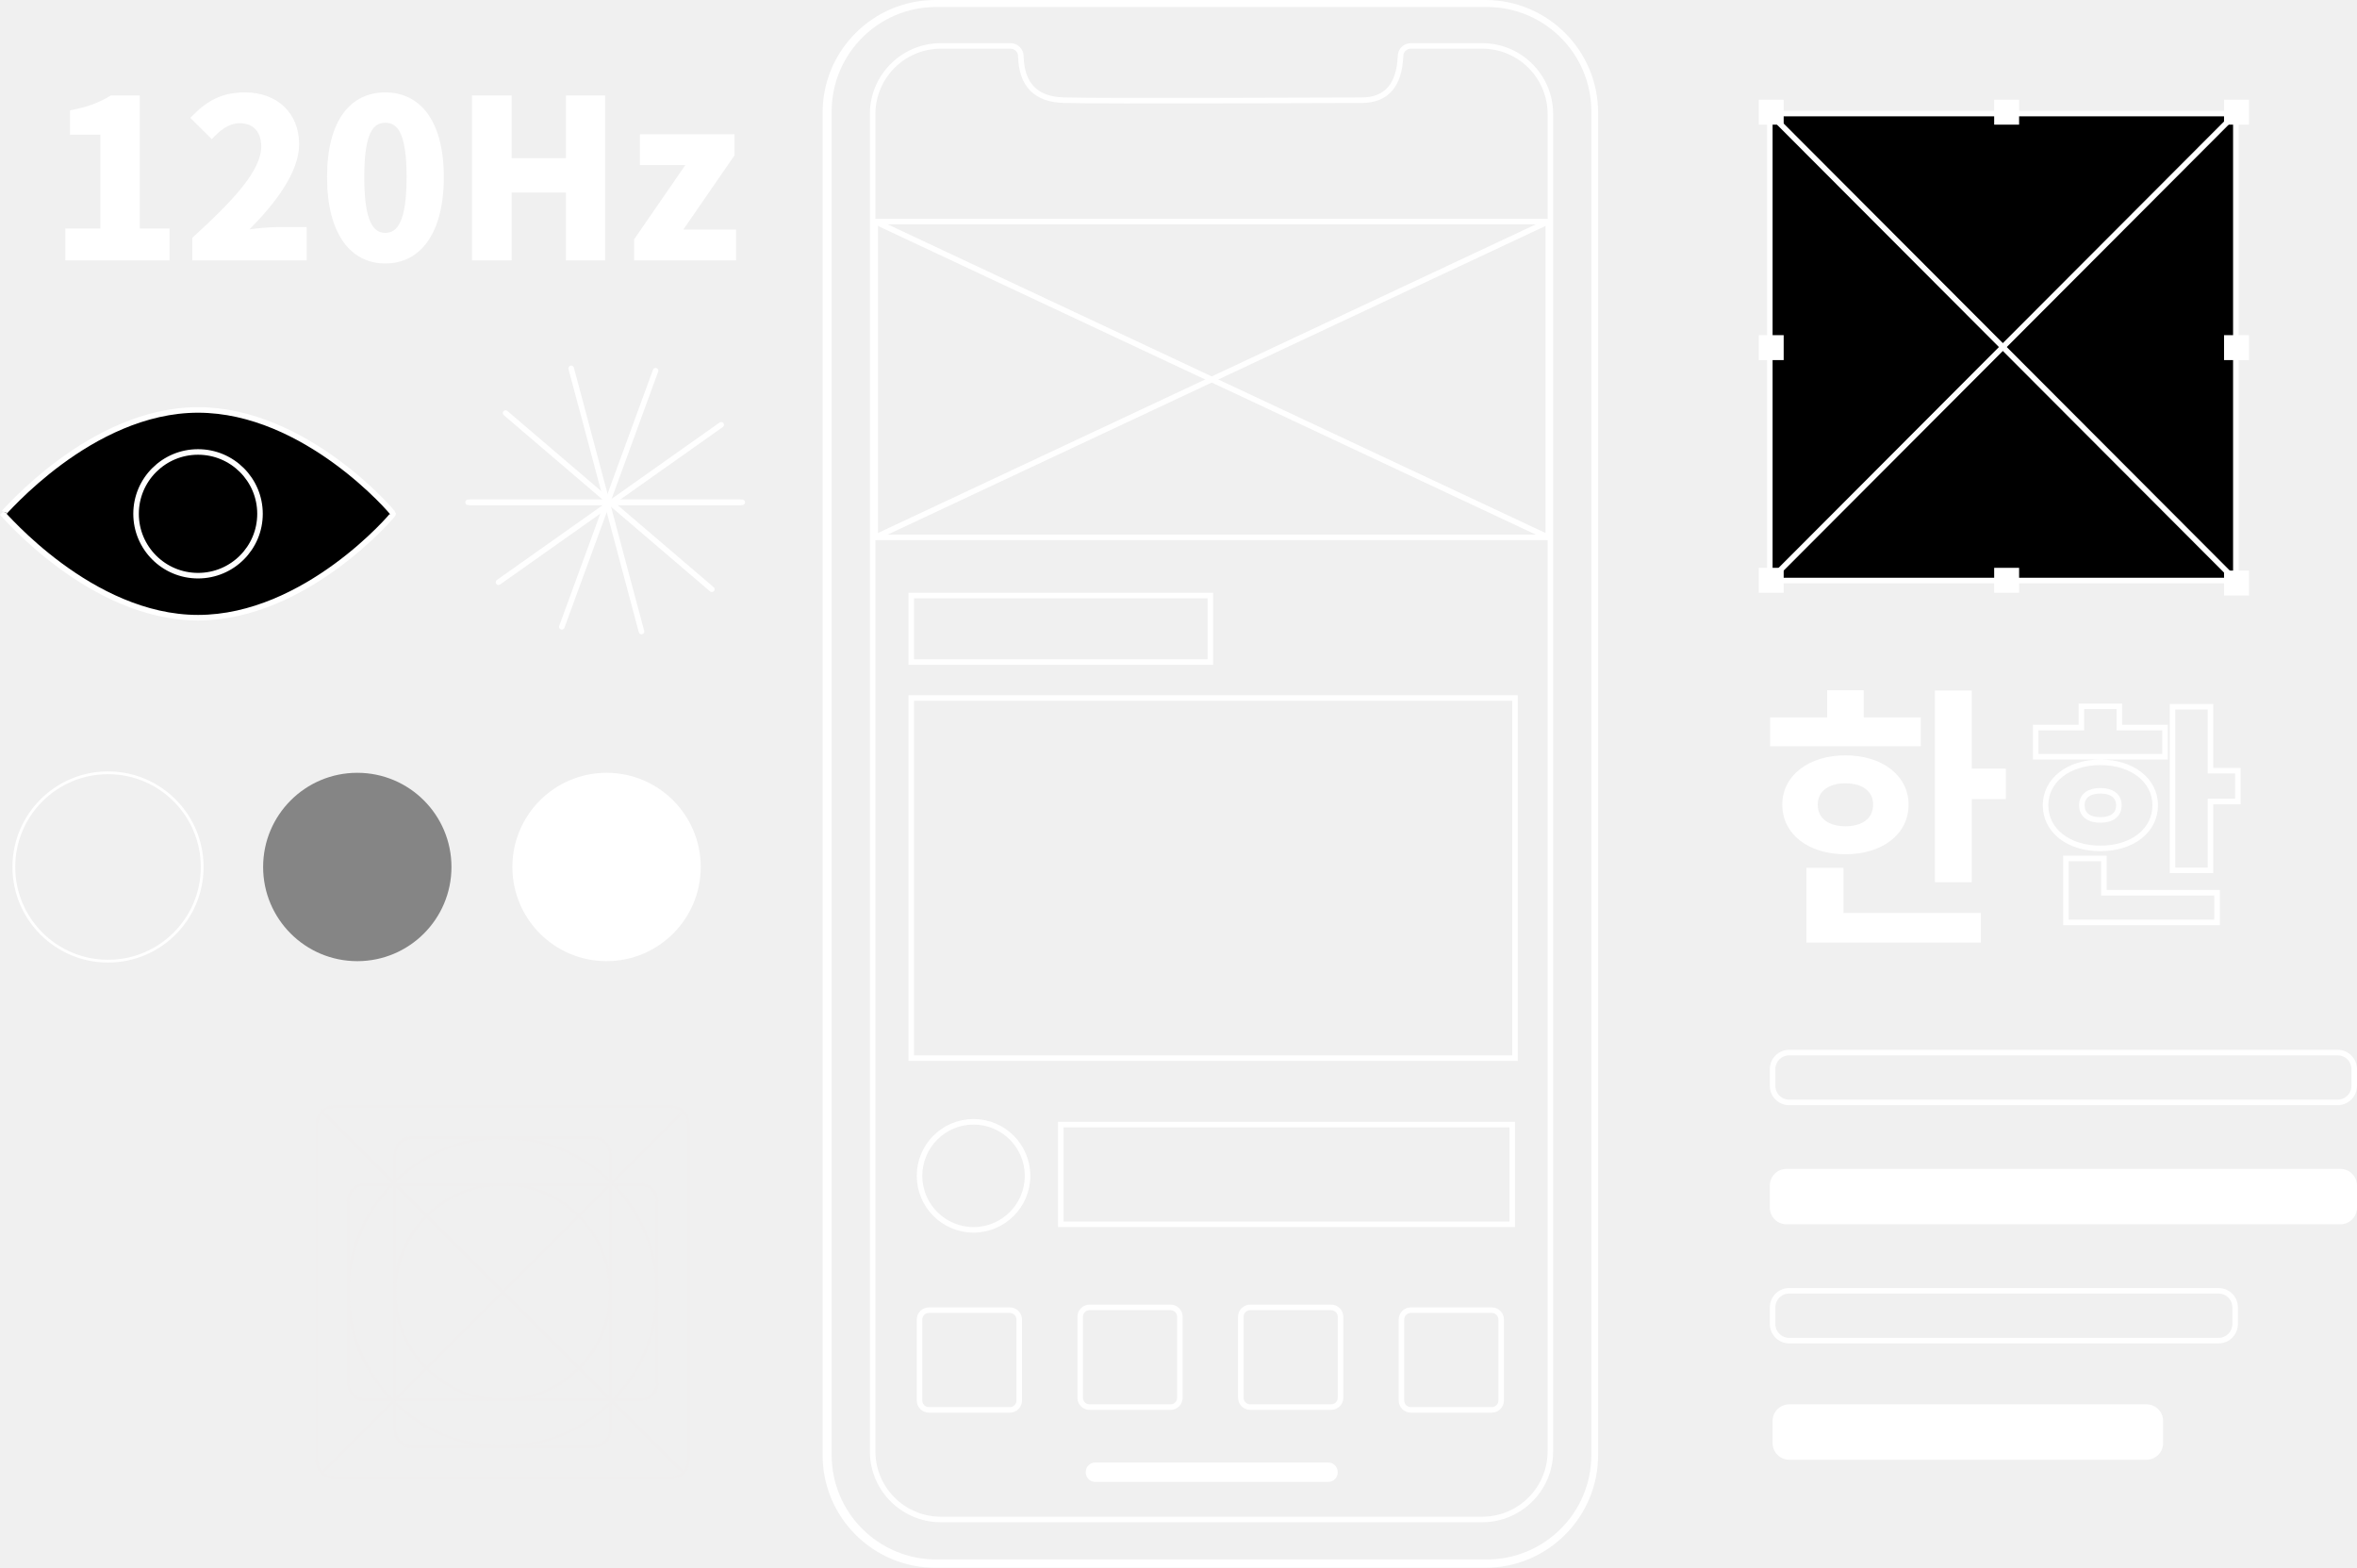
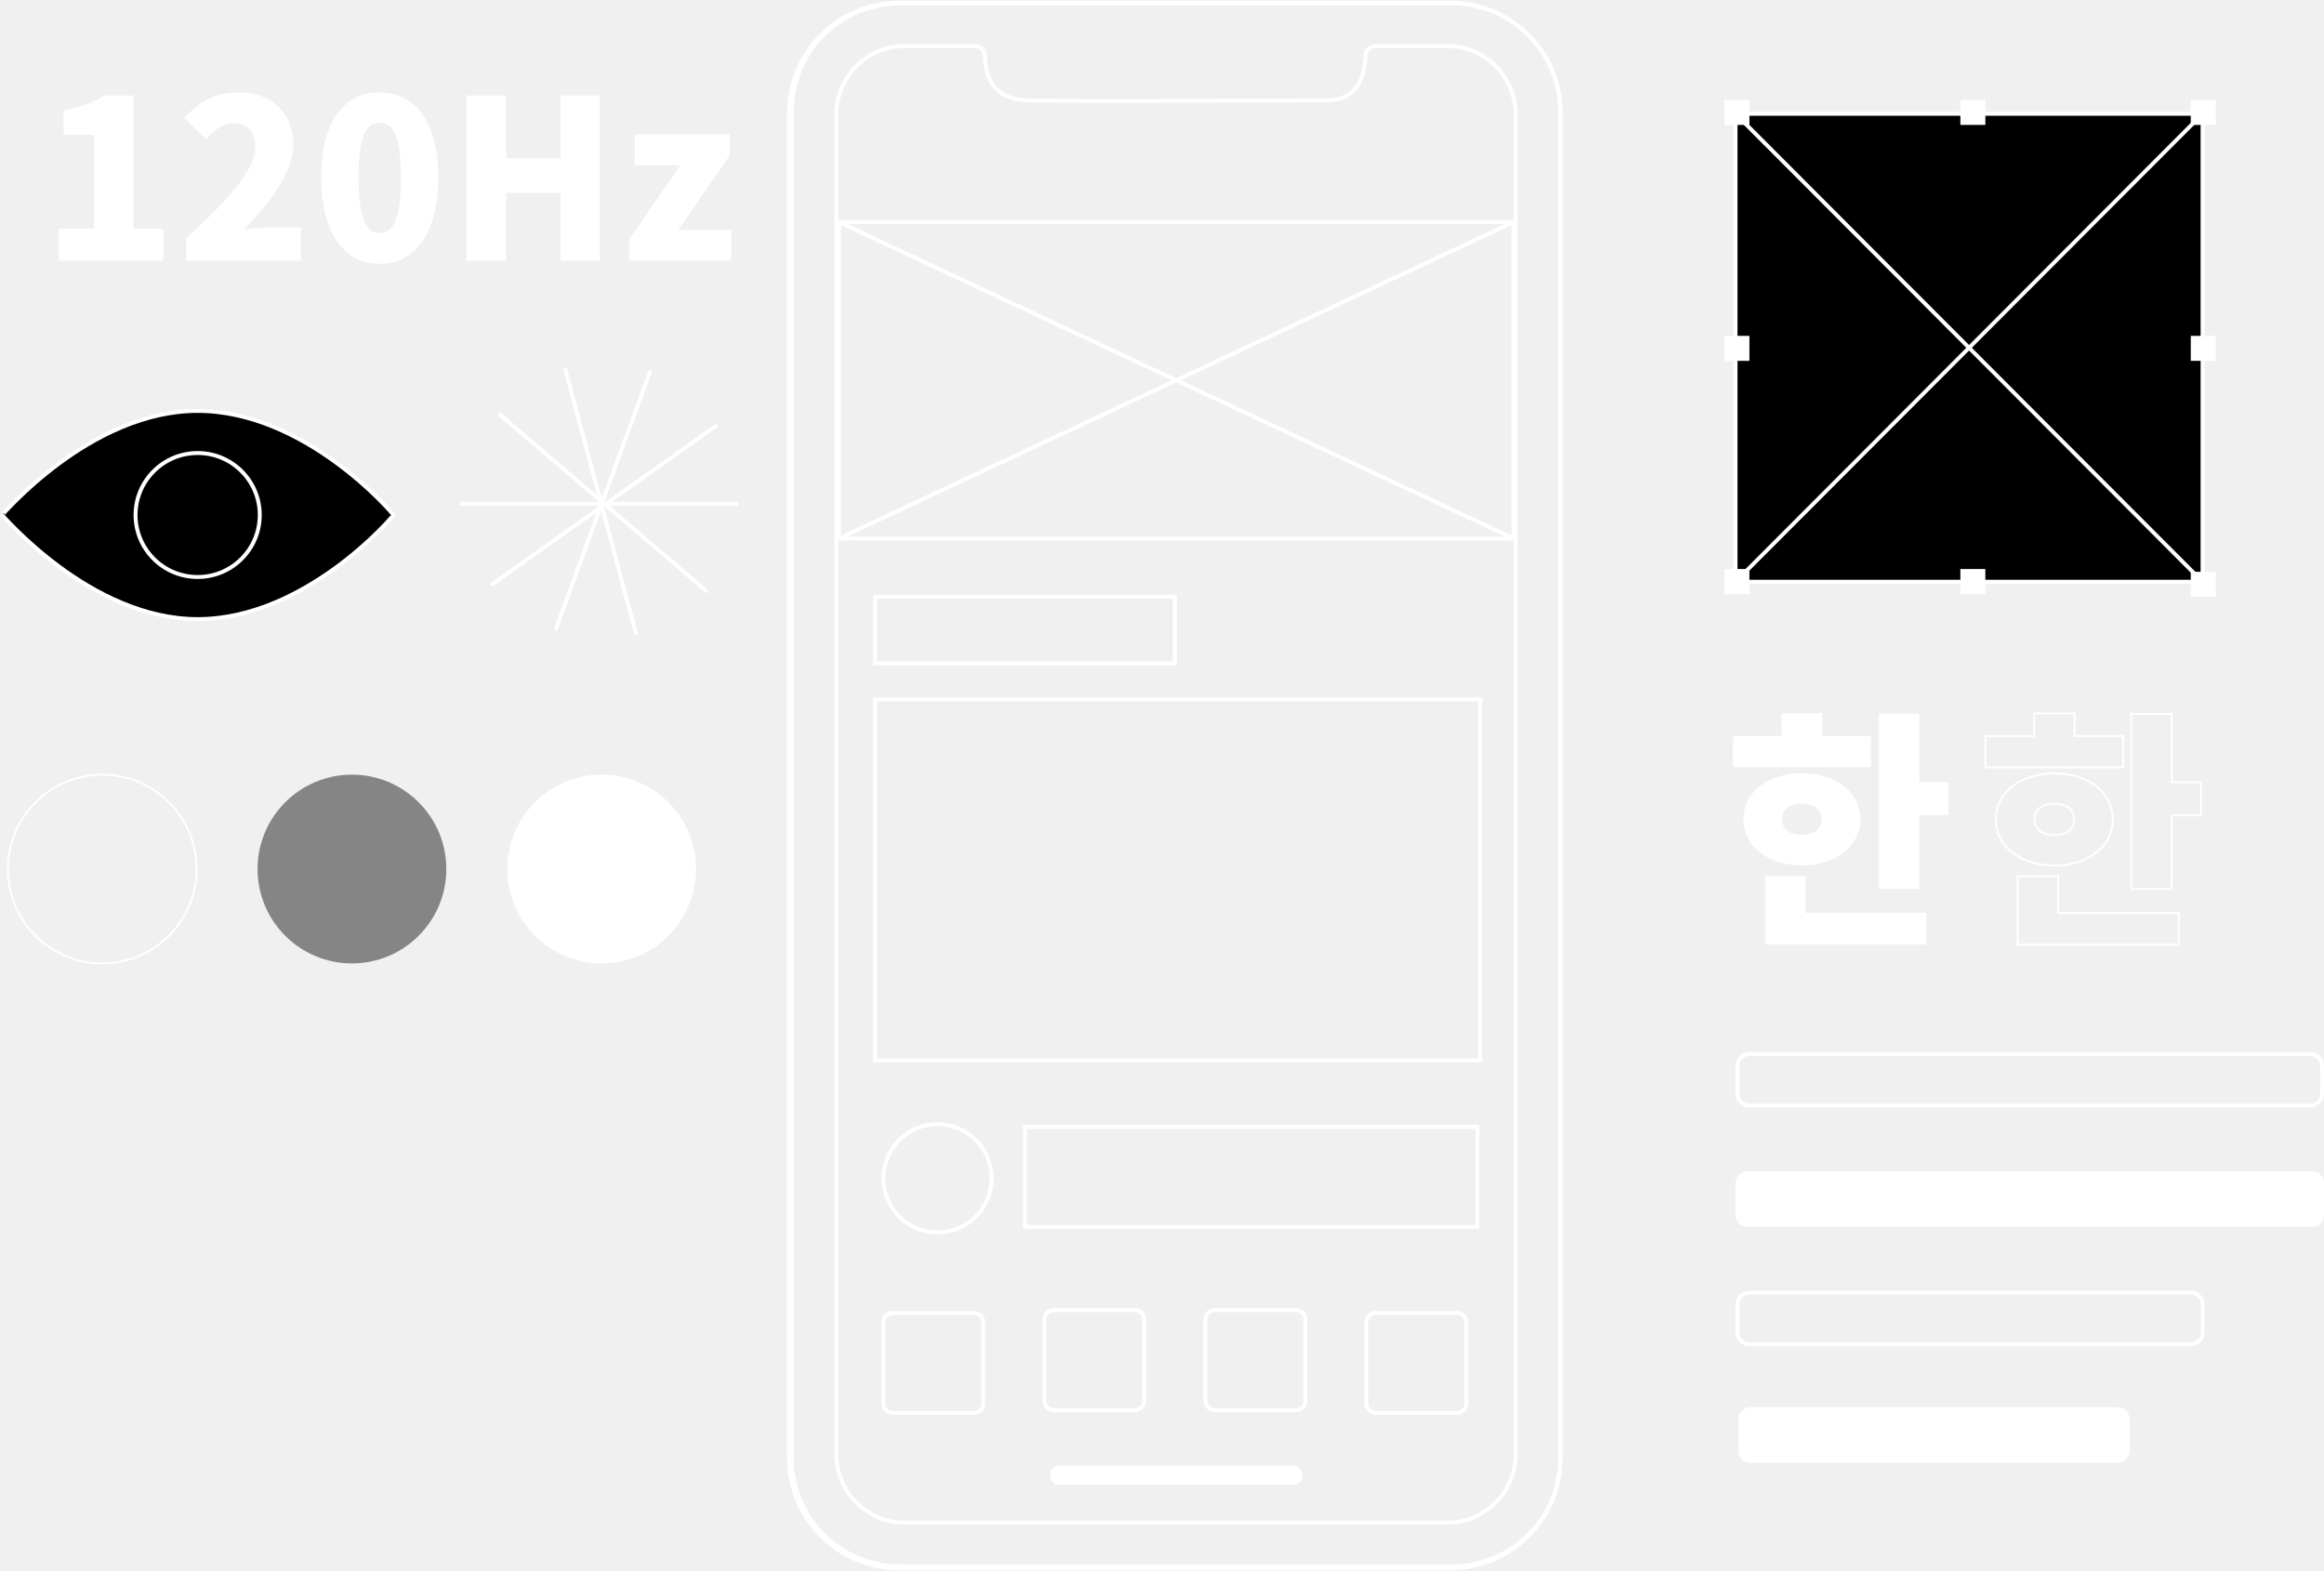
- <svg xmlns="http://www.w3.org/2000/svg" xmlns:xlink="http://www.w3.org/1999/xlink" width="851px" height="566px" viewBox="0 0 851 566" version="1.1">
+ <svg xmlns="http://www.w3.org/2000/svg" xmlns:xlink="http://www.w3.org/1999/xlink" width="1182" height="799" viewBox="0 0 1182 799">
  <defs>
-     <path d="M40.028,0.524 C18.071,0.524 0.272,18.304 0.272,40.235 L0.272,525.289 C0.272,547.221 18.071,565 40.028,565 L238.804,565 C260.76,565 278.559,547.221 278.559,525.289 L278.559,40.235 C278.559,18.304 260.76,0.524 238.804,0.524 L40.028,0.524 Z" id="path-1" />
+     <path id="main-a" d="M56.51,0.74 C25.513,0.74 0.384,25.84 0.384,56.803 L0.384,741.585 C0.384,772.547 25.513,797.647 56.51,797.647 L337.136,797.647 C368.132,797.647 393.26,772.547 393.26,741.585 L393.26,56.803 C393.26,25.84 368.132,0.74 337.136,0.74 L56.51,0.74 Z" />
  </defs>
-   <g id="Desktop" stroke="none" stroke-width="1" fill="none" fill-rule="evenodd">
-     <g id="Home" transform="translate(-294, -230)">
-       <g id="Main" transform="translate(295, 230)">
-         <g id="Group-3" transform="translate(297, 0)">
-           <mask id="mask-2" fill="white">
-             <use xlink:href="#path-1" />
-           </mask>
-           <g id="Clip-2" />
-           <path d="M40.028,0.524 L238.804,0.524 C260.761,0.524 278.559,18.303 278.559,40.235 L278.559,525.289 C278.559,547.221 260.761,565 238.804,565 L40.028,565 C18.071,565 0.273,547.221 0.273,525.289 L0.273,40.235 C0.273,18.303 18.071,0.524 40.028,0.524 Z" id="Stroke-1" stroke="#FFFFFF" stroke-width="4" mask="url(#mask-2)" />
-         </g>
-         <path d="M336.714,1 L535.286,1 C557.22,1 575,18.764 575,40.677 L575,525.323 C575,547.237 557.22,565 535.286,565 L336.714,565 C314.78,565 297,547.237 297,525.323 L297,40.677 C297,18.764 314.78,1 336.714,1 Z" id="Stroke-4" stroke="#FFFFFF" stroke-width="2" />
-         <g id="Group-11" transform="translate(314, 16)" stroke="#FFFFFF" stroke-width="2">
-           <path d="M24.685,0.585 L49.866,0.585 C51.881,0.585 53.526,2.193 53.572,4.206 C53.81,14.609 59.017,19.931 69.192,20.173 C86.134,20.577 161.7,20.179 176.579,20.179 C185.552,20.179 190.249,14.835 190.669,4.145 C190.747,2.157 192.383,0.585 194.374,0.585 L220.153,0.585 C233.749,0.585 244.769,11.601 244.769,25.191 L244.769,507.954 C244.769,521.543 233.749,532.56 220.153,532.56 L24.685,532.56 C11.089,532.56 0.068,521.543 0.068,507.954 L0.068,25.191 C0.068,11.601 11.089,0.585 24.685,0.585 Z" id="Stroke-9" />
-         </g>
-         <polygon id="Stroke-24" stroke="#FFFFFF" stroke-width="2" points="315 194 558 194 558 80 315 80" />
-         <path d="M72,313 C72,331.778 56.778,347 38,347 C19.222,347 4,331.778 4,313 C4,294.222 19.222,279 38,279 C56.778,279 72,294.222 72,313 Z" id="Stroke-29" stroke="#FFFFFF" />
-         <path d="M162,313 C162,331.778 146.778,347 128,347 C109.222,347 94,331.778 94,313 C94,294.222 109.222,279 128,279 C146.778,279 162,294.222 162,313" id="Fill-30" fill="#858585" />
-         <path d="M252,313 C252,331.778 236.778,347 218,347 C199.222,347 184,331.778 184,313 C184,294.222 199.222,279 218,279 C236.778,279 252,294.222 252,313" id="Fill-32" fill="#FFFFFF" />
-         <path d="M478.598,535 L394.402,535 C392.523,535 391,533.433 391,531.5 C391,529.567 392.523,528 394.402,528 L478.598,528 C480.477,528 482,529.567 482,531.5 C482,533.433 480.477,535 478.598,535" id="Fill-34" fill="#FFFFFF" />
-         <g id="Group" transform="translate(638, 41)">
-           <polygon id="Fill-54" fill="#000000" points="0 168.584 168.259 168.584 168.259 0 0 0" />
-           <polygon id="Stroke-55" stroke="#FFFFFF" stroke-width="2" points="0 168.584 168.259 168.584 168.259 0 0 0" />
-           <path d="M168.259,0 L0,168.585" id="Stroke-56" stroke="#FFFFFF" stroke-width="2" stroke-linecap="round" />
-           <path d="M168.259,168.584 L0,0" id="Stroke-57" stroke="#FFFFFF" stroke-width="2" stroke-linecap="round" />
-         </g>
-         <g id="Group-4" transform="translate(168, 133)" stroke="#FFFFFF" stroke-linecap="round" stroke-width="2">
-           <path d="M0,48.348 L98.154,48.348" id="Stroke-58" />
-           <path d="M0.846,48.348 L99,48.348" id="Stroke-59" />
-           <path d="M11,77.188 L91.385,20.357" id="Stroke-60" />
-           <path d="M33.846,93.304 L67.692,0.848" id="Stroke-61" />
-           <path d="M62.615,95 L37.231,0" id="Stroke-62" />
-           <path d="M88,79.732 L13.538,16.116" id="Stroke-63" />
-         </g>
-         <path d="M315,194 L558,80" id="Stroke-76" stroke="#FFFFFF" stroke-width="2" />
-         <path d="M558,194 L315,80" id="Stroke-77" stroke="#FFFFFF" stroke-width="2" />
-         <polygon id="Stroke-78" stroke="#FFFFFF" stroke-width="2" points="328 239 436 239 436 215 328 215" />
-         <polygon id="Stroke-79" stroke="#FFFFFF" stroke-width="2" points="328 382 546 382 546 252 328 252" />
-         <path d="M370,424.5 C370,435.27 361.27,444 350.5,444 C339.73,444 331,435.27 331,424.5 C331,413.73 339.73,405 350.5,405 C361.27,405 370,413.73 370,424.5 Z" id="Stroke-80" stroke="#FFFFFF" stroke-width="2" />
-         <polygon id="Stroke-81" stroke="#FFFFFF" stroke-width="2" points="382 442 545 442 545 406 382 406" />
-         <path d="M363.611,509 L334.39,509 C332.518,509 331,507.483 331,505.611 L331,476.389 C331,474.517 332.518,473 334.39,473 L363.611,473 C365.483,473 367,474.517 367,476.389 L367,505.611 C367,507.483 365.483,509 363.611,509 Z" id="Stroke-82" stroke="#FFFFFF" stroke-width="2" />
-         <path d="M421.611,508 L392.39,508 C390.518,508 389,506.483 389,504.611 L389,475.389 C389,473.517 390.518,472 392.39,472 L421.611,472 C423.483,472 425,473.517 425,475.389 L425,504.611 C425,506.483 423.483,508 421.611,508 Z" id="Stroke-83" stroke="#FFFFFF" stroke-width="2" />
-         <path d="M479.611,508 L450.39,508 C448.518,508 447,506.483 447,504.611 L447,475.389 C447,473.517 448.518,472 450.39,472 L479.611,472 C481.483,472 483,473.517 483,475.389 L483,504.611 C483,506.483 481.483,508 479.611,508 Z" id="Stroke-84" stroke="#FFFFFF" stroke-width="2" />
-         <path d="M537.611,509 L508.39,509 C506.518,509 505,507.483 505,505.611 L505,476.389 C505,474.517 506.518,473 508.39,473 L537.611,473 C539.483,473 541,474.517 541,476.389 L541,505.611 C541,507.483 539.483,509 537.611,509 Z" id="Stroke-85" stroke="#FFFFFF" stroke-width="2" />
-         <g id="Group-2" transform="translate(0, 148)">
-           <path d="M141,37.5 C141,37.871 109.436,75 70.5,75 C31.564,75 0,37.129 0,37.5 C0,37.871 31.564,0 70.5,0 C109.436,0 141,37.129 141,37.5" id="Fill-88" fill="#000000" />
-           <path d="M141,37.5 C141,37.871 109.436,75 70.5,75 C31.564,75 0,37.129 0,37.5 C0,37.871 31.564,0 70.5,0 C109.436,0 141,37.129 141,37.5 Z" id="Stroke-89" stroke="#FFFFFF" stroke-width="2" stroke-linecap="round" stroke-linejoin="round" />
-           <path d="M92.874,37.5 C92.874,49.833 82.857,59.831 70.5,59.831 C58.143,59.831 48.126,49.833 48.126,37.5 C48.126,25.167 58.143,15.169 70.5,15.169 C82.857,15.169 92.874,25.167 92.874,37.5" id="Fill-90" fill="#000000" />
-           <path d="M92.874,37.5 C92.874,49.833 82.857,59.831 70.5,59.831 C58.143,59.831 48.126,49.833 48.126,37.5 C48.126,25.167 58.143,15.169 70.5,15.169 C82.857,15.169 92.874,25.167 92.874,37.5 Z" id="Stroke-91" stroke="#FFFFFF" stroke-width="2" stroke-linecap="round" stroke-linejoin="round" />
-         </g>
-         <path d="M22.6,94 L22.6,82.48 L35.24,82.48 L35.24,48.64 L24.28,48.64 L24.28,39.84 C30.68,38.64 34.84,37.04 39,34.48 L49.48,34.48 L49.48,82.48 L60.2,82.48 L60.2,94 L22.6,94 Z M68.44,94 L68.44,85.84 C83.32,72.32 93.32,61.52 93.32,52.88 C93.32,47.44 90.28,44.48 85.56,44.48 C81.48,44.48 78.28,47.2 75.48,50.24 L67.72,42.56 C73.56,36.4 79,33.36 87.48,33.36 C99,33.36 107,40.72 107,52.08 C107,62.32 98.2,73.6 89.08,82.8 C92.04,82.4 96.12,82 98.76,82 L109.72,82 L109.72,94 L68.44,94 Z M138.12,95.12 C125.56,95.12 117.08,84.4 117.08,63.92 C117.08,43.44 125.56,33.36 138.12,33.36 C150.68,33.36 159.24,43.6 159.24,63.92 C159.24,84.4 150.68,95.12 138.12,95.12 Z M138.12,84.08 C142.36,84.08 145.8,80.24 145.8,63.92 C145.8,47.68 142.36,44.32 138.12,44.32 C133.88,44.32 130.52,47.68 130.52,63.92 C130.52,80.24 133.88,84.08 138.12,84.08 Z M169.4,94 L169.4,34.48 L183.72,34.48 L183.72,57.12 L203.32,57.12 L203.32,34.48 L217.48,34.48 L217.48,94 L203.32,94 L203.32,69.52 L183.72,69.52 L183.72,94 L169.4,94 Z M227.96,94 L227.96,86.4 L246.44,59.6 L230.04,59.6 L230.04,48.48 L264.2,48.48 L264.2,56.08 L245.72,82.88 L264.76,82.88 L264.76,94 L227.96,94 Z" id="120Hz" fill="#FFFFFF" />
-         <text id="한" font-family="NotoSansCJKkr-Black, Noto Sans CJK KR" font-size="100" font-weight="700" fill="#FFFFFF">
-           <tspan x="634" y="333">한</tspan>
-         </text>
-         <path d="M780.693,262.665 L780.693,273.194 L734,273.194 L734,262.665 L750.495,262.665 L750.495,255 L764.198,255 L764.198,262.665 L780.693,262.665 Z M750.664,290.715 C750.664,294.337 753.455,296.022 757.346,296.022 C761.238,296.022 764.029,294.337 764.029,290.715 C764.029,287.177 761.238,285.492 757.346,285.492 C753.455,285.492 750.664,287.177 750.664,290.715 Z M777.14,290.715 C777.14,299.896 768.851,306.298 757.346,306.298 C745.842,306.298 737.553,299.896 737.553,290.715 C737.553,281.702 745.842,275.216 757.346,275.216 C768.851,275.216 777.14,281.702 777.14,290.715 Z M758.615,309.92 L758.615,322.302 L799.472,322.302 L799.472,333 L744.912,333 L744.912,309.92 L758.615,309.92 Z M797.103,278.248 L807,278.248 L807,289.367 L797.103,289.367 L797.103,314.216 L783.4,314.216 L783.4,255.168 L797.103,255.168 L797.103,278.248 Z" id="한" stroke="#FFFFFF" stroke-width="2" />
-         <rect id="Rectangle-5" fill="#FFFFFF" x="802" y="206" width="9" height="9" />
-         <rect id="Rectangle-5" fill="#FFFFFF" x="802" y="36" width="9" height="9" />
-         <rect id="Rectangle-5" fill="#FFFFFF" x="634" y="36" width="9" height="9" />
-         <rect id="Rectangle-5" fill="#FFFFFF" x="719" y="36" width="9" height="9" />
-         <rect id="Rectangle-5" fill="#FFFFFF" x="719" y="205" width="9" height="9" />
-         <rect id="Rectangle-5" fill="#FFFFFF" x="634" y="121" width="9" height="9" />
-         <rect id="Rectangle-5" fill="#FFFFFF" x="802" y="121" width="9" height="9" />
-         <rect id="Rectangle-5" fill="#FFFFFF" x="634" y="205" width="9" height="9" />
-         <rect id="Rectangle-4" stroke="#FFFFFF" stroke-width="2" x="639" y="380" width="210" height="18" rx="6" />
-         <rect id="Rectangle-4" fill="#FFFFFF" x="638" y="422" width="212" height="20" rx="6" />
-         <rect id="Rectangle-4" fill="#FFFFFF" x="639" y="507" width="141" height="20" rx="6" />
-         <rect id="Rectangle-4" stroke="#FFFFFF" stroke-width="2" x="639" y="466" width="167" height="18" rx="6" />
-         <g id="Grid" transform="translate(113, 399)" stroke="#F0EFEF">
-           <path d="M2.812,2.812 L132.188,132.188" stroke-linecap="square" />
-           <path d="M2.812,132.188 L132.188,2.812" stroke-linecap="square" />
-           <rect x="11.75" y="28.625" width="111.5" height="77.75" rx="6" />
-           <rect transform="translate(67.5, 67.5) rotate(-90) translate(-67.5, -67.5) " x="11.75" y="28.625" width="111.5" height="77.75" rx="6" />
-           <circle cx="67.5" cy="67.5" r="55.75" />
-           <circle cx="67.5" cy="67.5" r="38.875" />
-           <rect id="Rectangle" x="0.5" y="0.5" width="134" height="134" rx="6" />
-         </g>
-       </g>
+   <g fill="none" fill-rule="evenodd" transform="translate(-2)">
+     <rect width="1200" height="800" />
+     <g transform="translate(403.294)">
+       <mask id="main-b" fill="#fff">
+         <use xlink:href="#main-a" />
+       </mask>
+       <path stroke="#FFF" stroke-width="4" d="M56.51,0.74 L337.136,0.74 C368.133,0.74 393.26,25.84 393.26,56.802 L393.26,741.585 C393.26,772.547 368.133,797.646 337.136,797.646 L56.51,797.646 C25.513,797.646 0.386,772.547 0.386,741.585 L0.386,56.802 C0.386,25.84 25.513,0.74 56.51,0.74 Z" mask="url(#main-b)" />
+     </g>
+     <path stroke="#FFF" stroke-width="2" d="M459.36,1.412 L739.698,1.412 C770.663,1.412 795.765,26.491 795.765,57.427 L795.765,741.633 C795.765,772.569 770.663,797.647 739.698,797.647 L459.36,797.647 C428.395,797.647 403.294,772.569 403.294,741.633 L403.294,57.427 C403.294,26.491 428.395,1.412 459.36,1.412 Z" />
+     <path stroke="#FFF" stroke-width="2" d="M34.849,0.826 L70.398,0.826 C73.243,0.826 75.566,3.096 75.631,5.938 C75.967,20.624 83.318,28.138 97.682,28.48 C121.601,29.049 228.282,28.488 249.288,28.488 C261.956,28.488 268.587,20.943 269.179,5.852 C269.29,3.046 271.599,0.826 274.41,0.826 L310.805,0.826 C329.998,0.826 345.557,16.378 345.557,35.563 L345.557,717.111 C345.557,736.296 329.998,751.849 310.805,751.849 L34.849,751.849 C15.656,751.849 0.096,736.296 0.096,717.111 L0.096,35.563 C0.096,16.378 15.656,0.826 34.849,0.826 Z" transform="translate(427.294 22.588)" />
+     <polygon stroke="#FFF" stroke-width="2" points="428.706 273.882 771.765 273.882 771.765 112.941 428.706 112.941" />
+     <path stroke="#FFF" d="M102,442 C102,468.51 80.51,490 54,490 C27.49,490 6,468.51 6,442 C6,415.49 27.49,394 54,394 C80.51,394 102,415.49 102,442 Z" />
+     <path fill="#858585" d="M229,442 C229,468.51 207.51,490 181,490 C154.49,490 133,468.51 133,442 C133,415.49 154.49,394 181,394 C207.51,394 229,415.49 229,442" />
+     <path fill="#FFF" d="M356 442C356 468.51 334.51 490 308 490 281.49 490 260 468.51 260 442 260 415.49 281.49 394 308 394 334.51 394 356 415.49 356 442M659.668 755.294L540.803 755.294C538.15 755.294 536 753.082 536 750.353 536 747.624 538.15 745.412 540.803 745.412L659.668 745.412C662.32 745.412 664.471 747.624 664.471 750.353 664.471 753.082 662.32 755.294 659.668 755.294" />
+     <g transform="translate(884.706 57.882)">
+       <polygon fill="#000" points="0 238.001 237.542 238.001 237.542 0 0 0" />
+       <polygon stroke="#FFF" stroke-width="2" points="0 238.001 237.542 238.001 237.542 0 0 0" />
+       <path stroke="#FFF" stroke-linecap="round" stroke-width="2" d="M237.542 0L0 238.003M237.542 238.001L0 0" />
+     </g>
+     <g stroke="#FFF" stroke-linecap="round" stroke-width="2" transform="translate(237 188)">
+       <path d="M0 68.256L138.57 68.256M1.195 68.256L139.765 68.256M15.529 108.971L129.014 28.739M47.783 131.723L95.566 1.197M88.398 134.118L52.561 0M124.235 112.563L19.113 22.752" />
+     </g>
+     <path stroke="#FFF" stroke-width="2" d="M428.706 273.882L771.765 112.941M771.765 273.882L428.706 112.941" />
+     <polygon stroke="#FFF" stroke-width="2" points="447.059 337.412 599.529 337.412 599.529 303.529 447.059 303.529" />
+     <polygon stroke="#FFF" stroke-width="2" points="447.059 539.294 754.824 539.294 754.824 355.765 447.059 355.765" />
+     <path stroke="#FFF" stroke-width="2" d="M506.353,599.294 C506.353,614.499 494.028,626.824 478.824,626.824 C463.619,626.824 451.294,614.499 451.294,599.294 C451.294,584.09 463.619,571.765 478.824,571.765 C494.028,571.765 506.353,584.09 506.353,599.294 Z" />
+     <polygon stroke="#FFF" stroke-width="2" points="523.294 624 753.412 624 753.412 573.176 523.294 573.176" />
+     <path stroke="#FFF" stroke-width="2" d="M497.333 718.588L456.08 718.588C453.437 718.588 451.294 716.447 451.294 713.804L451.294 672.549C451.294 669.906 453.437 667.765 456.08 667.765L497.333 667.765C499.976 667.765 502.118 669.906 502.118 672.549L502.118 713.804C502.118 716.447 499.976 718.588 497.333 718.588zM579.215 717.176L537.962 717.176C535.319 717.176 533.176 715.035 533.176 712.392L533.176 671.137C533.176 668.495 535.319 666.353 537.962 666.353L579.215 666.353C581.858 666.353 584 668.495 584 671.137L584 712.392C584 715.035 581.858 717.176 579.215 717.176zM661.098 717.176L619.845 717.176C617.202 717.176 615.059 715.035 615.059 712.392L615.059 671.137C615.059 668.495 617.202 666.353 619.845 666.353L661.098 666.353C663.741 666.353 665.882 668.495 665.882 671.137L665.882 712.392C665.882 715.035 663.741 717.176 661.098 717.176zM742.98 718.588L701.727 718.588C699.084 718.588 696.941 716.447 696.941 713.804L696.941 672.549C696.941 669.906 699.084 667.765 701.727 667.765L742.98 667.765C745.623 667.765 747.765 669.906 747.765 672.549L747.765 713.804C747.765 716.447 745.623 718.588 742.98 718.588z" />
+     <g transform="translate(3 209)">
+       <path fill="#000" d="M199.059,52.941 C199.059,53.465 154.498,105.882 99.529,105.882 C44.561,105.882 0,52.417 0,52.941 C0,53.465 44.561,0 99.529,0 C154.498,0 199.059,52.417 199.059,52.941" />
+       <path stroke="#FFF" stroke-linecap="round" stroke-linejoin="round" stroke-width="2" d="M199.059,52.941 C199.059,53.465 154.498,105.882 99.529,105.882 C44.561,105.882 0,52.417 0,52.941 C0,53.465 44.561,0 99.529,0 C154.498,0 199.059,52.417 199.059,52.941 Z" />
+       <path fill="#000" d="M131.117,52.941 C131.117,70.353 116.975,84.468 99.53,84.468 C82.084,84.468 67.942,70.353 67.942,52.941 C67.942,35.529 82.084,21.414 99.53,21.414 C116.975,21.414 131.117,35.529 131.117,52.941" />
+       <path stroke="#FFF" stroke-linecap="round" stroke-linejoin="round" stroke-width="2" d="M131.117,52.941 C131.117,70.353 116.975,84.468 99.53,84.468 C82.084,84.468 67.942,70.353 67.942,52.941 C67.942,35.529 82.084,21.414 99.53,21.414 C116.975,21.414 131.117,35.529 131.117,52.941 Z" />
+     </g>
+     <path fill="#FFF" d="M32 132.609L32 116.346 49.845 116.346 49.845 68.572 34.372 68.572 34.372 56.148C43.407 54.454 49.28 52.195 55.153 48.581L69.948 48.581 69.948 116.346 85.082 116.346 85.082 132.609 32 132.609zM96.715 132.609L96.715 121.089C117.722 102.002 131.84 86.755 131.84 74.558 131.84 66.878 127.548 62.699 120.885 62.699 115.125 62.699 110.607 66.539 106.654 70.831L95.699 59.988C103.944 51.292 111.624 47 123.595 47 139.859 47 151.153 57.391 151.153 73.428 151.153 87.885 138.729 103.809 125.854 116.798 130.033 116.233 135.793 115.668 139.52 115.668L154.993 115.668 154.993 132.609 96.715 132.609zM195.087 134.191C177.355 134.191 165.384 119.056 165.384 90.144 165.384 61.231 177.355 47 195.087 47 212.819 47 224.904 61.456 224.904 90.144 224.904 119.056 212.819 134.191 195.087 134.191zM195.087 118.605C201.073 118.605 205.929 113.184 205.929 90.144 205.929 67.216 201.073 62.473 195.087 62.473 189.101 62.473 184.358 67.216 184.358 90.144 184.358 113.184 189.101 118.605 195.087 118.605zM239.247 132.609L239.247 48.581 259.464 48.581 259.464 80.544 287.134 80.544 287.134 48.581 307.125 48.581 307.125 132.609 287.134 132.609 287.134 98.049 259.464 98.049 259.464 132.609 239.247 132.609zM321.92 132.609L321.92 121.88 348.009 84.045 324.856 84.045 324.856 68.346 373.082 68.346 373.082 79.075 346.993 116.911 373.873 116.911 373.873 132.609 321.92 132.609zM953.515 374.315L953.515 390.198 883.379 390.198 883.379 374.315 908.155 374.315 908.155 362.753 928.739 362.753 928.739 374.315 953.515 374.315zM908.409 416.626C908.409 422.089 912.602 424.631 918.447 424.631 924.292 424.631 928.485 422.089 928.485 416.626 928.485 411.289 924.292 408.748 918.447 408.748 912.602 408.748 908.409 411.289 908.409 416.626zM948.179 416.626C948.179 430.475 935.727 440.132 918.447 440.132 901.167 440.132 888.715 430.475 888.715 416.626 888.715 403.031 901.167 393.247 918.447 393.247 935.727 393.247 948.179 403.031 948.179 416.626zM920.353 445.595L920.353 464.273 981.722 464.273 981.722 480.409 899.769 480.409 899.769 445.595 920.353 445.595zM978.165 397.821L993.031 397.821 993.031 414.593 978.165 414.593 978.165 452.075 957.581 452.075 957.581 363.007 978.165 363.007 978.165 397.821z" />
+     <path stroke="#FFF" d="M1081.901,374.386 L1081.901,390.268 L1011.765,390.268 L1011.765,374.386 L1036.541,374.386 L1036.541,362.824 L1057.125,362.824 L1057.125,374.386 L1081.901,374.386 Z M1036.795,416.696 C1036.795,422.16 1040.988,424.701 1046.833,424.701 C1052.678,424.701 1056.871,422.16 1056.871,416.696 C1056.871,411.36 1052.678,408.819 1046.833,408.819 C1040.988,408.819 1036.795,411.36 1036.795,416.696 Z M1076.565,416.696 C1076.565,430.546 1064.113,440.202 1046.833,440.202 C1029.553,440.202 1017.101,430.546 1017.101,416.696 C1017.101,403.101 1029.553,393.318 1046.833,393.318 C1064.113,393.318 1076.565,403.101 1076.565,416.696 Z M1048.739,445.666 L1048.739,464.344 L1110.108,464.344 L1110.108,480.48 L1028.155,480.48 L1028.155,445.666 L1048.739,445.666 Z M1106.551,397.892 L1121.416,397.892 L1121.416,414.664 L1106.551,414.664 L1106.551,452.146 L1085.967,452.146 L1085.967,363.078 L1106.551,363.078 L1106.551,397.892 Z" />
+     <rect width="12.706" height="12.706" x="1116.235" y="290.824" fill="#FFF" />
+     <rect width="12.706" height="12.706" x="1116.235" y="50.824" fill="#FFF" />
+     <rect width="12.706" height="12.706" x="879.059" y="50.824" fill="#FFF" />
+     <rect width="12.706" height="12.706" x="999.059" y="50.824" fill="#FFF" />
+     <rect width="12.706" height="12.706" x="999.059" y="289.412" fill="#FFF" />
+     <rect width="12.706" height="12.706" x="879.059" y="170.824" fill="#FFF" />
+     <rect width="12.706" height="12.706" x="1116.235" y="170.824" fill="#FFF" />
+     <rect width="12.706" height="12.706" x="879.059" y="289.412" fill="#FFF" />
+     <rect width="297.294" height="26.235" x="885.706" y="536.059" stroke="#FFF" stroke-width="2" rx="6" />
+     <rect width="299.294" height="28.235" x="884.706" y="595.765" fill="#FFF" rx="6" />
+     <rect width="199.059" height="28.235" x="886.118" y="715.765" fill="#FFF" rx="6" />
+     <rect width="236.588" height="26.235" x="885.706" y="657.471" stroke="#FFF" stroke-width="2" rx="6" />
+     <g stroke="#F0EFEF" transform="translate(165.412 563)">
+       <path stroke-linecap="square" d="M3.971 3.971L186.618 186.618M3.971 186.618L186.618 3.971" />
+       <rect width="157.824" height="110.176" x="16.382" y="40.206" rx="6" />
+       <rect width="157.824" height="110.176" x="16.382" y="40.206" rx="6" transform="rotate(-90 95.294 95.294)" />
+       <circle cx="95.294" cy="95.294" r="78.912" />
+       <circle cx="95.294" cy="95.294" r="55.088" />
+       <rect width="189.588" height="189.588" x=".5" y=".5" rx="6" />
    </g>
  </g>
</svg>
